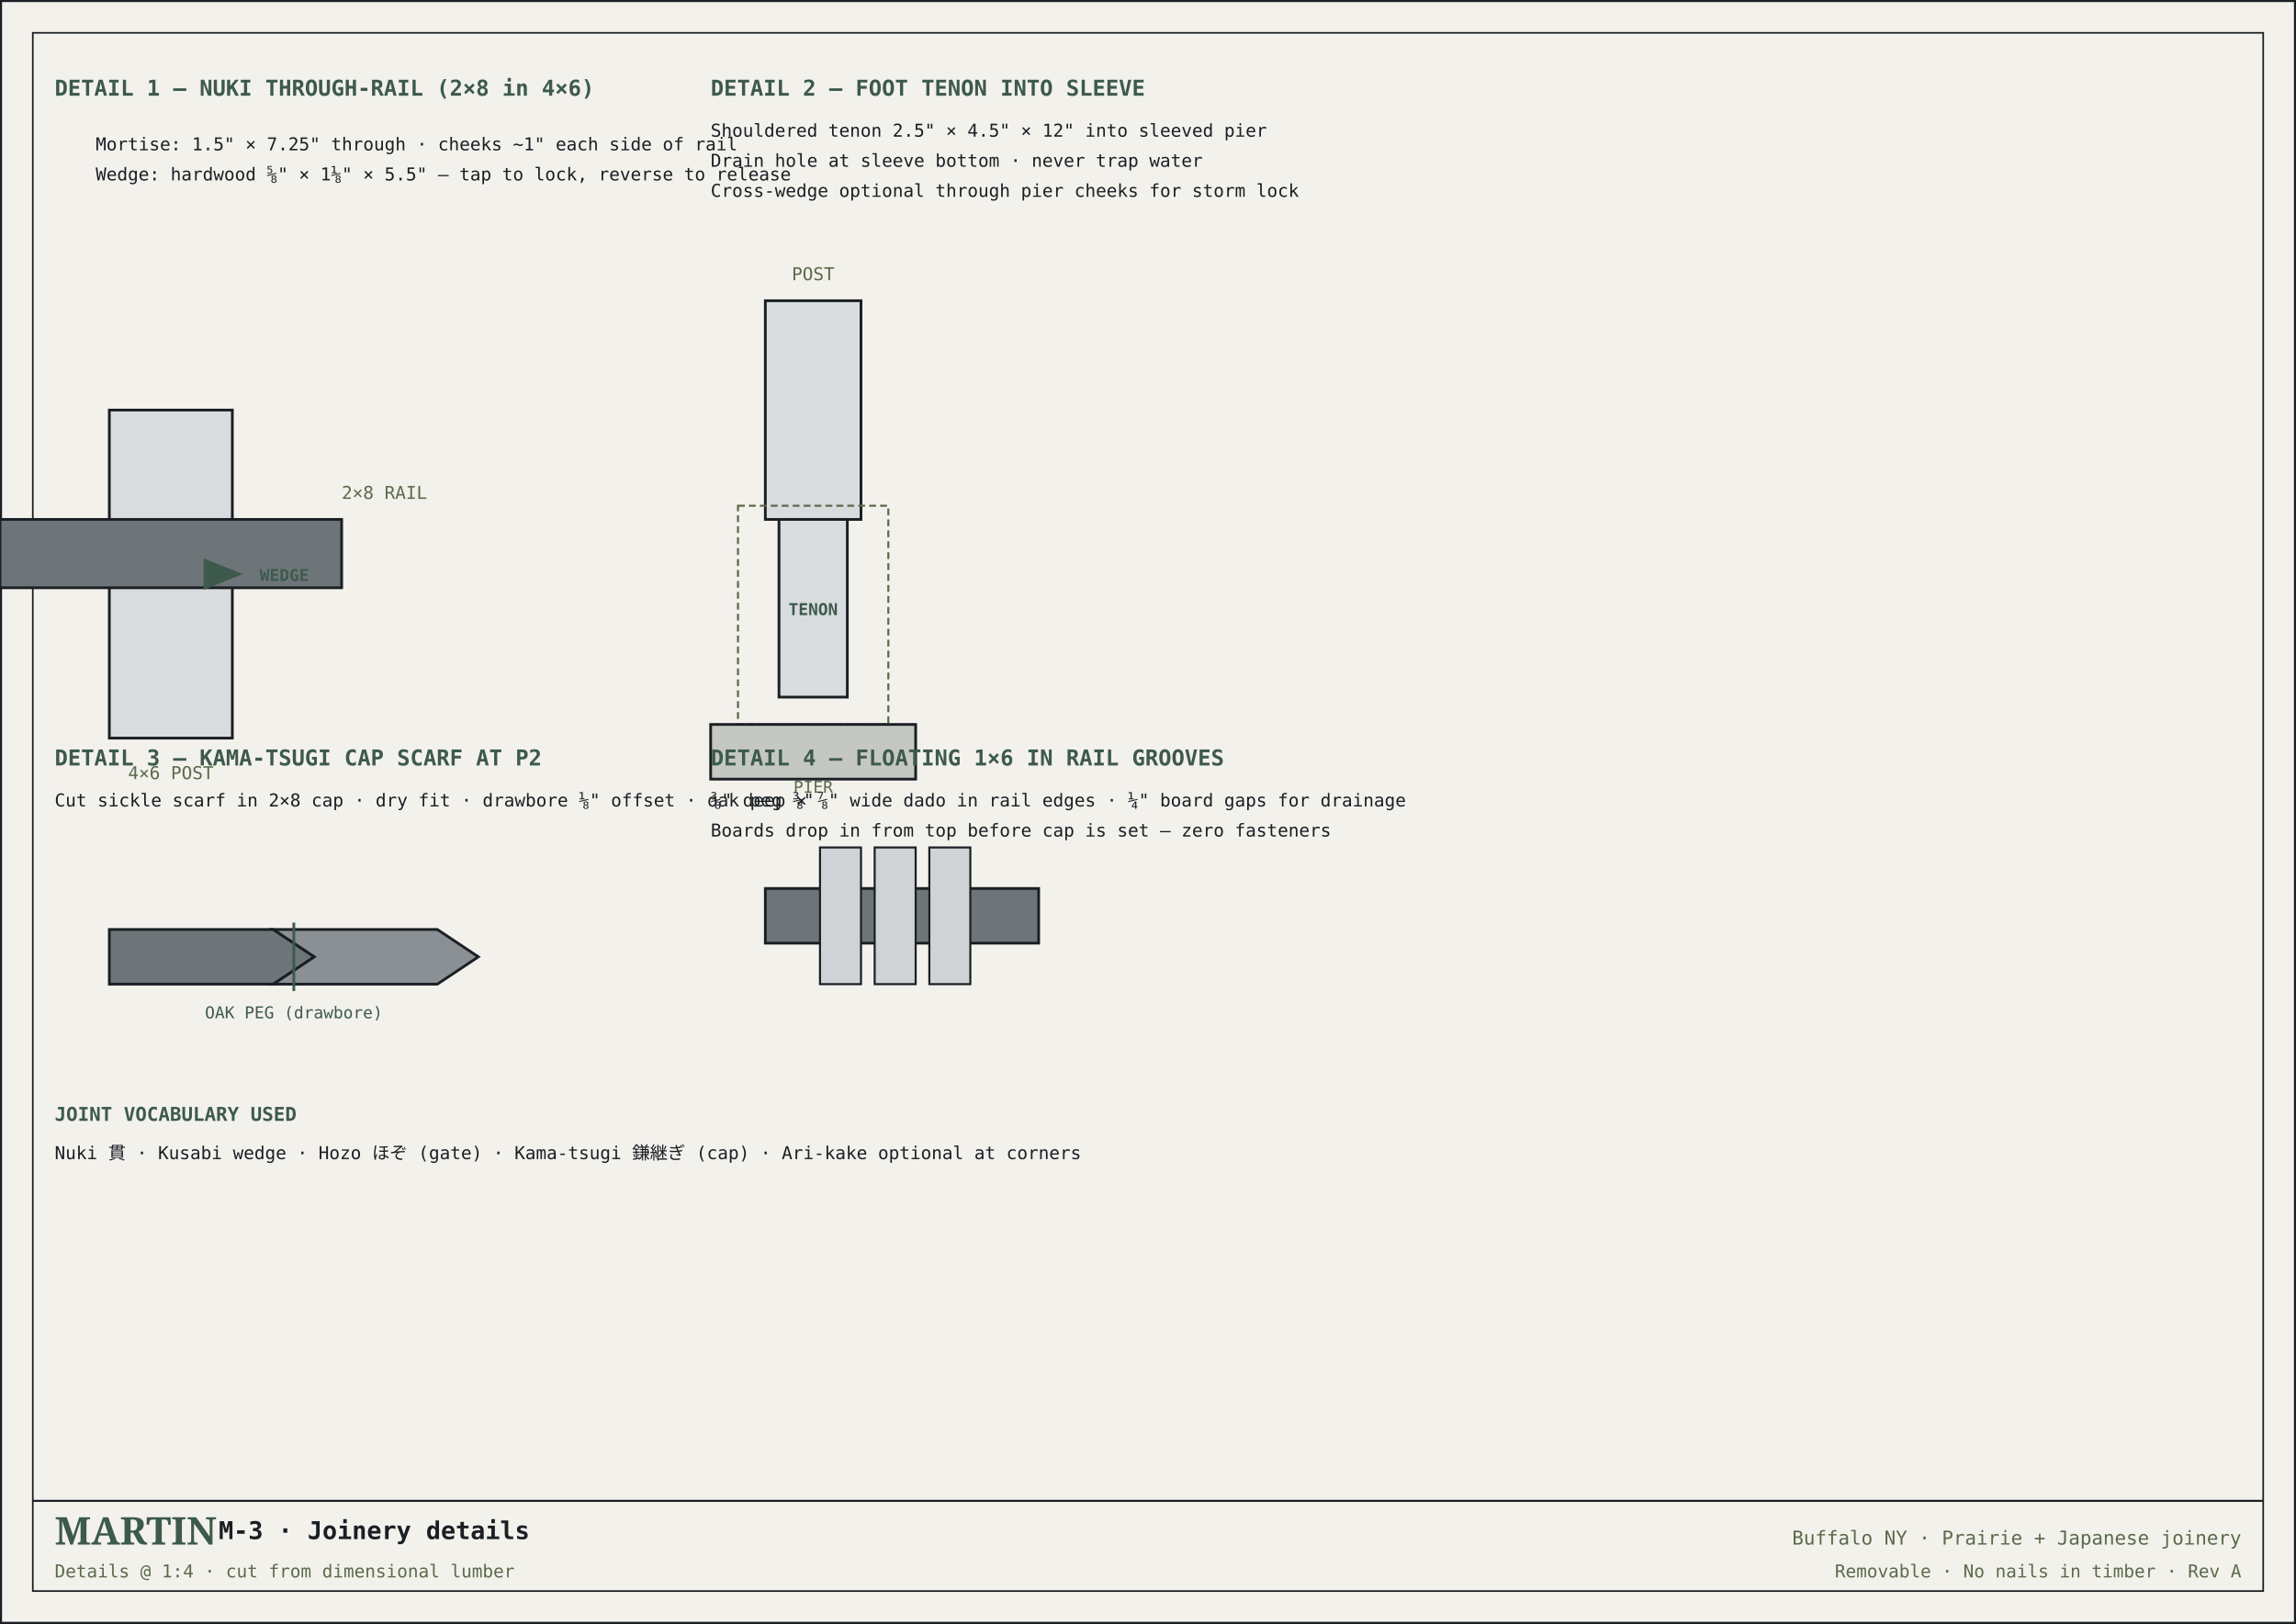
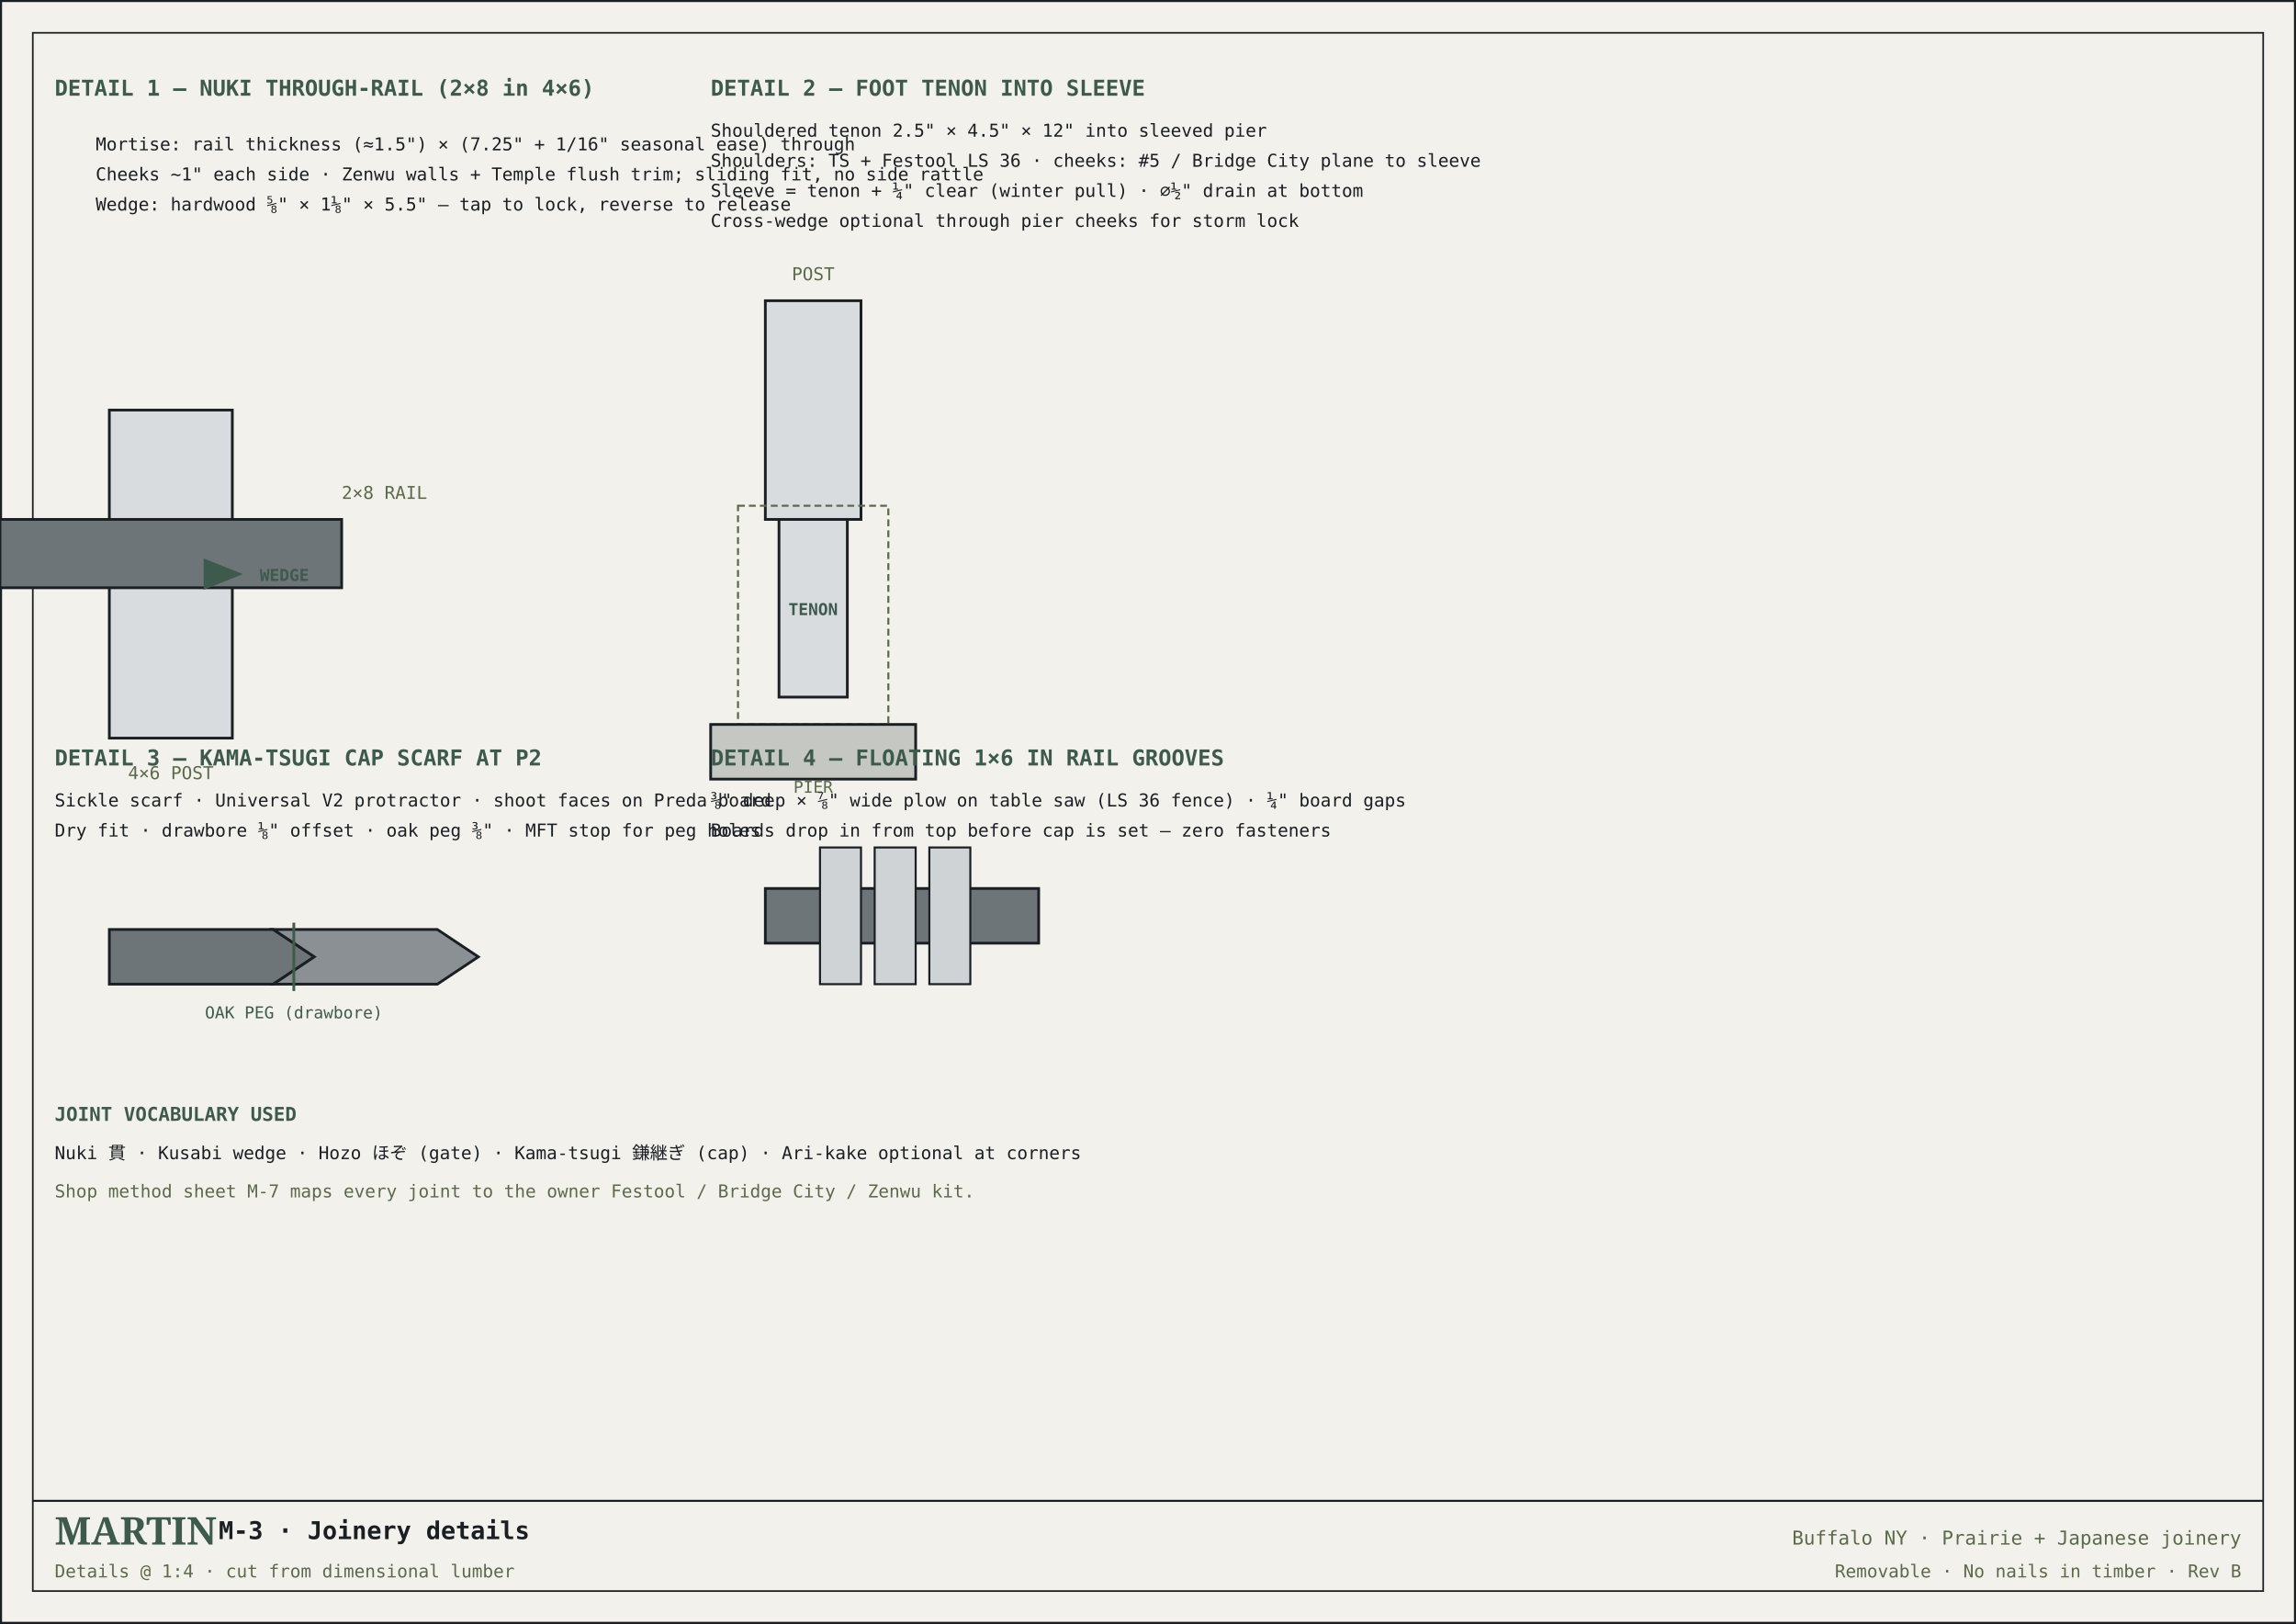
<svg xmlns="http://www.w3.org/2000/svg" width="1680" height="1188" viewBox="0 0 1680 1188">
  <rect x="0.0" y="0.0" width="1680.0" height="1188.0" fill="#f3f1ec" stroke="#1a1f24" stroke-width="3" />
  <rect x="24.0" y="24.0" width="1632.0" height="1140.0" fill="none" stroke="#1a1f24" stroke-width="1.2" />
  <line x1="24.0" y1="1098.0" x2="1656.0" y2="1098.0" stroke="#1a1f24" stroke-width="1.5" />
  <text x="40.0" y="1130.0" font-family="Georgia, serif" font-size="28" fill="#3d5a4c" text-anchor="start" font-weight="600">MARTIN</text>
  <text x="160.0" y="1126.0" font-family="IBM Plex Mono, Menlo, monospace" font-size="18" fill="#1a1f24" text-anchor="start" font-weight="600">M-3  ·  Joinery details</text>
  <text x="40.0" y="1154.0" font-family="IBM Plex Mono, Menlo, monospace" font-size="13" fill="#5a6a4a" text-anchor="start">Details @ 1:4 · cut from dimensional lumber</text>
  <text x="1640.0" y="1130.0" font-family="IBM Plex Mono, Menlo, monospace" font-size="14" fill="#5a6a4a" text-anchor="end">Buffalo NY · Prairie + Japanese joinery</text>
-   <text x="1640.0" y="1154.0" font-family="IBM Plex Mono, Menlo, monospace" font-size="13" fill="#5a6a4a" text-anchor="end">Removable · No nails in timber · Rev A</text>
+   <text x="1640.0" y="1154.0" font-family="IBM Plex Mono, Menlo, monospace" font-size="13" fill="#5a6a4a" text-anchor="end">Removable · No nails in timber · Rev B</text>
  <text x="40.0" y="70.0" font-family="IBM Plex Mono, Menlo, monospace" font-size="16" fill="#3d5a4c" text-anchor="start" font-weight="600">DETAIL 1 — NUKI THROUGH-RAIL (2×8 in 4×6)</text>
  <rect x="80.0" y="300.0" width="90.0" height="240.0" fill="#d9dcde" stroke="#1a1f24" stroke-width="2" />
  <rect x="0.0" y="380.0" width="250.0" height="50.0" fill="#6e7578" stroke="#1a1f24" stroke-width="2" />
  <polygon points="150.0,410.0 175.0,420.0 150.0,430.0" fill="#3d5a4c" stroke="#3d5a4c" stroke-width="2" />
  <text x="125.0" y="570.0" font-family="IBM Plex Mono, Menlo, monospace" font-size="13" fill="#5a6a4a" text-anchor="middle">4×6 POST</text>
  <text x="250.0" y="365.0" font-family="IBM Plex Mono, Menlo, monospace" font-size="13" fill="#5a6a4a" text-anchor="start">2×8 RAIL</text>
  <text x="190.0" y="425.0" font-family="IBM Plex Mono, Menlo, monospace" font-size="12" fill="#3d5a4c" text-anchor="start" font-weight="600">WEDGE</text>
-   <text x="70.0" y="110.0" font-family="IBM Plex Mono, Menlo, monospace" font-size="13" fill="#1a1f24" text-anchor="start">Mortise: 1.5" × 7.25" through · cheeks ~1" each side of rail</text>
-   <text x="70.0" y="132.0" font-family="IBM Plex Mono, Menlo, monospace" font-size="13" fill="#1a1f24" text-anchor="start">Wedge: hardwood ⅝" × 1⅛" × 5.5" — tap to lock, reverse to release</text>
+   <text x="70.0" y="110.0" font-family="IBM Plex Mono, Menlo, monospace" font-size="13" fill="#1a1f24" text-anchor="start">Mortise: rail thickness (≈1.5") × (7.25" + 1/16" seasonal ease) through</text>
+   <text x="70.0" y="132.0" font-family="IBM Plex Mono, Menlo, monospace" font-size="13" fill="#1a1f24" text-anchor="start">Cheeks ~1" each side · Zenwu walls + Temple flush trim; sliding fit, no side rattle</text>
+   <text x="70.0" y="154.0" font-family="IBM Plex Mono, Menlo, monospace" font-size="13" fill="#1a1f24" text-anchor="start">Wedge: hardwood ⅝" × 1⅛" × 5.5" — tap to lock, reverse to release</text>
  <text x="520.0" y="70.0" font-family="IBM Plex Mono, Menlo, monospace" font-size="16" fill="#3d5a4c" text-anchor="start" font-weight="600">DETAIL 2 — FOOT TENON INTO SLEEVE</text>
  <rect x="560.0" y="220.0" width="70.0" height="160.0" fill="#d9dcde" stroke="#1a1f24" stroke-width="2" />
  <rect x="570.0" y="380.0" width="50.0" height="130.0" fill="#d9dcde" stroke="#1a1f24" stroke-width="2" />
  <rect x="540.0" y="370.0" width="110.0" height="160.0" fill="none" stroke="#5a6a4a" stroke-width="1.5" stroke-dasharray="5 3" />
  <rect x="520.0" y="530.0" width="150.0" height="40.0" fill="#c5c8c2" stroke="#1a1f24" stroke-width="2" />
  <text x="595.0" y="205.0" font-family="IBM Plex Mono, Menlo, monospace" font-size="13" fill="#5a6a4a" text-anchor="middle">POST</text>
  <text x="595.0" y="450.0" font-family="IBM Plex Mono, Menlo, monospace" font-size="12" fill="#3d5a4c" text-anchor="middle" font-weight="600">TENON</text>
  <text x="595.0" y="580.0" font-family="IBM Plex Mono, Menlo, monospace" font-size="12" fill="#5a6a4a" text-anchor="middle">PIER</text>
  <text x="520.0" y="100.0" font-family="IBM Plex Mono, Menlo, monospace" font-size="13" fill="#1a1f24" text-anchor="start">Shouldered tenon 2.5" × 4.5" × 12" into sleeved pier</text>
-   <text x="520.0" y="122.0" font-family="IBM Plex Mono, Menlo, monospace" font-size="13" fill="#1a1f24" text-anchor="start">Drain hole at sleeve bottom · never trap water</text>
-   <text x="520.0" y="144.0" font-family="IBM Plex Mono, Menlo, monospace" font-size="13" fill="#1a1f24" text-anchor="start">Cross-wedge optional through pier cheeks for storm lock</text>
+   <text x="520.0" y="122.0" font-family="IBM Plex Mono, Menlo, monospace" font-size="13" fill="#1a1f24" text-anchor="start">Shoulders: TS + Festool LS 36 · cheeks: #5 / Bridge City plane to sleeve</text>
+   <text x="520.0" y="144.0" font-family="IBM Plex Mono, Menlo, monospace" font-size="13" fill="#1a1f24" text-anchor="start">Sleeve = tenon + ¼" clear (winter pull) · ⌀½" drain at bottom</text>
+   <text x="520.0" y="166.0" font-family="IBM Plex Mono, Menlo, monospace" font-size="13" fill="#1a1f24" text-anchor="start">Cross-wedge optional through pier cheeks for storm lock</text>
  <text x="40.0" y="560.0" font-family="IBM Plex Mono, Menlo, monospace" font-size="16" fill="#3d5a4c" text-anchor="start" font-weight="600">DETAIL 3 — KAMA-TSUGI CAP SCARF AT P2</text>
  <polygon points="80.0,720.0 200.0,720.0 230.0,700.0 200.0,680.0 80.0,680.0" fill="#6e7578" stroke="#1a1f24" stroke-width="2" />
  <polygon points="230.0,700.0 200.0,680.0 320.0,680.0 350.0,700.0 320.0,720.0 200.0,720.0" fill="#8a9094" stroke="#1a1f24" stroke-width="2" />
  <line x1="215.0" y1="675.0" x2="215.0" y2="725.0" stroke="#3d5a4c" stroke-width="2" />
  <text x="215.0" y="745.0" font-family="IBM Plex Mono, Menlo, monospace" font-size="12" fill="#3d5a4c" text-anchor="middle">OAK PEG (drawbore)</text>
-   <text x="40.0" y="590.0" font-family="IBM Plex Mono, Menlo, monospace" font-size="13" fill="#1a1f24" text-anchor="start">Cut sickle scarf in 2×8 cap · dry fit · drawbore ⅛" offset · oak peg ⅜"</text>
+   <text x="40.0" y="590.0" font-family="IBM Plex Mono, Menlo, monospace" font-size="13" fill="#1a1f24" text-anchor="start">Sickle scarf · Universal V2 protractor · shoot faces on Preda board</text>
+   <text x="40.0" y="612.0" font-family="IBM Plex Mono, Menlo, monospace" font-size="13" fill="#1a1f24" text-anchor="start">Dry fit · drawbore ⅛" offset · oak peg ⅜" · MFT stop for peg holes</text>
  <text x="520.0" y="560.0" font-family="IBM Plex Mono, Menlo, monospace" font-size="16" fill="#3d5a4c" text-anchor="start" font-weight="600">DETAIL 4 — FLOATING 1×6 IN RAIL GROOVES</text>
  <rect x="560.0" y="650.0" width="200.0" height="40.0" fill="#6e7578" stroke="#1a1f24" stroke-width="2" />
  <rect x="600.0" y="620.0" width="30.0" height="100.0" fill="#cfd3d5" stroke="#1a1f24" stroke-width="1.5" />
  <rect x="640.0" y="620.0" width="30.0" height="100.0" fill="#cfd3d5" stroke="#1a1f24" stroke-width="1.5" />
  <rect x="680.0" y="620.0" width="30.0" height="100.0" fill="#cfd3d5" stroke="#1a1f24" stroke-width="1.5" />
-   <text x="520.0" y="590.0" font-family="IBM Plex Mono, Menlo, monospace" font-size="13" fill="#1a1f24" text-anchor="start">⅜" deep × ⅞" wide dado in rail edges · ¼" board gaps for drainage</text>
+   <text x="520.0" y="590.0" font-family="IBM Plex Mono, Menlo, monospace" font-size="13" fill="#1a1f24" text-anchor="start">⅜" deep × ⅞" wide plow on table saw (LS 36 fence) · ¼" board gaps</text>
  <text x="520.0" y="612.0" font-family="IBM Plex Mono, Menlo, monospace" font-size="13" fill="#1a1f24" text-anchor="start">Boards drop in from top before cap is set — zero fasteners</text>
  <text x="40.0" y="820.0" font-family="IBM Plex Mono, Menlo, monospace" font-size="14" fill="#3d5a4c" text-anchor="start" font-weight="600">JOINT VOCABULARY USED</text>
  <text x="40.0" y="848.0" font-family="IBM Plex Mono, Menlo, monospace" font-size="13" fill="#1a1f24" text-anchor="start">Nuki 貫 · Kusabi wedge · Hozo ほぞ (gate) · Kama-tsugi 鎌継ぎ (cap) · Ari-kake optional at corners</text>
+   <text x="40.0" y="876.0" font-family="IBM Plex Mono, Menlo, monospace" font-size="13" fill="#5a6a4a" text-anchor="start">Shop method sheet M-7 maps every joint to the owner Festool / Bridge City / Zenwu kit.</text>
</svg>
